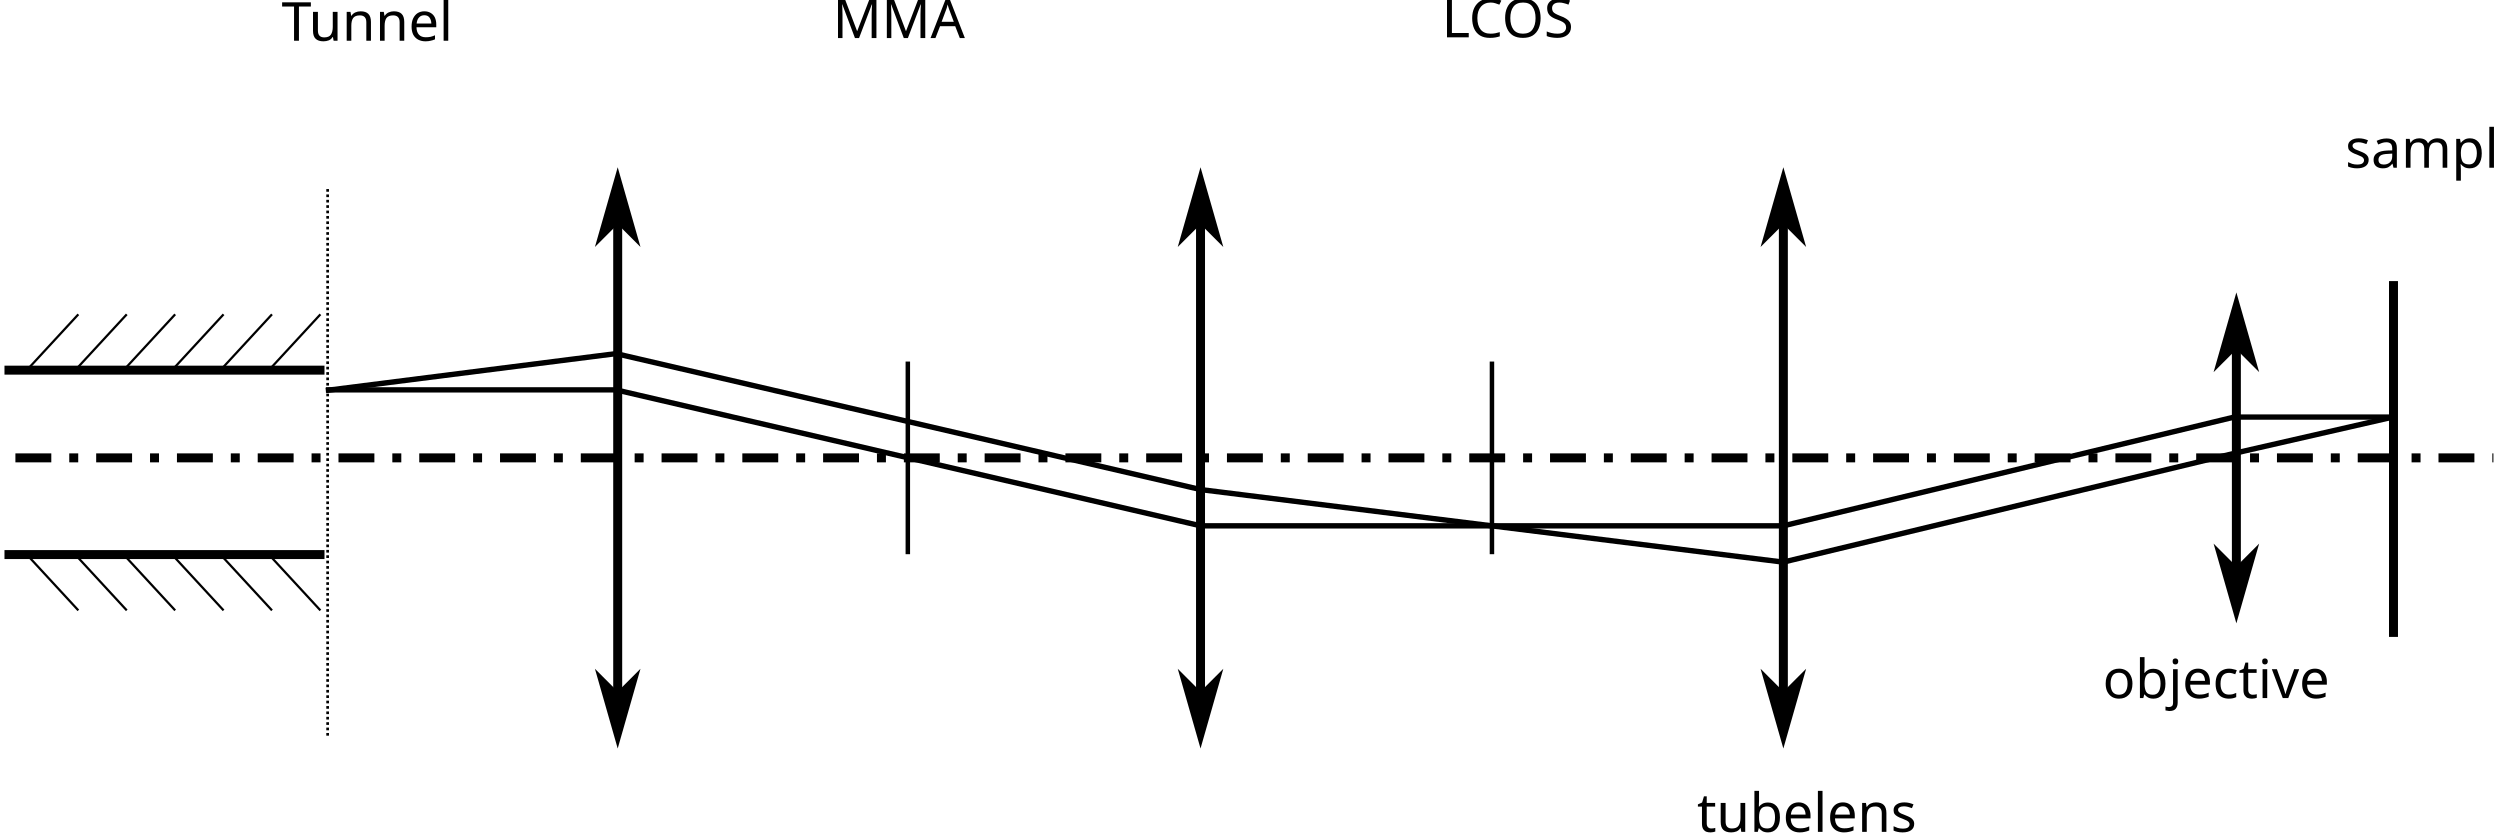
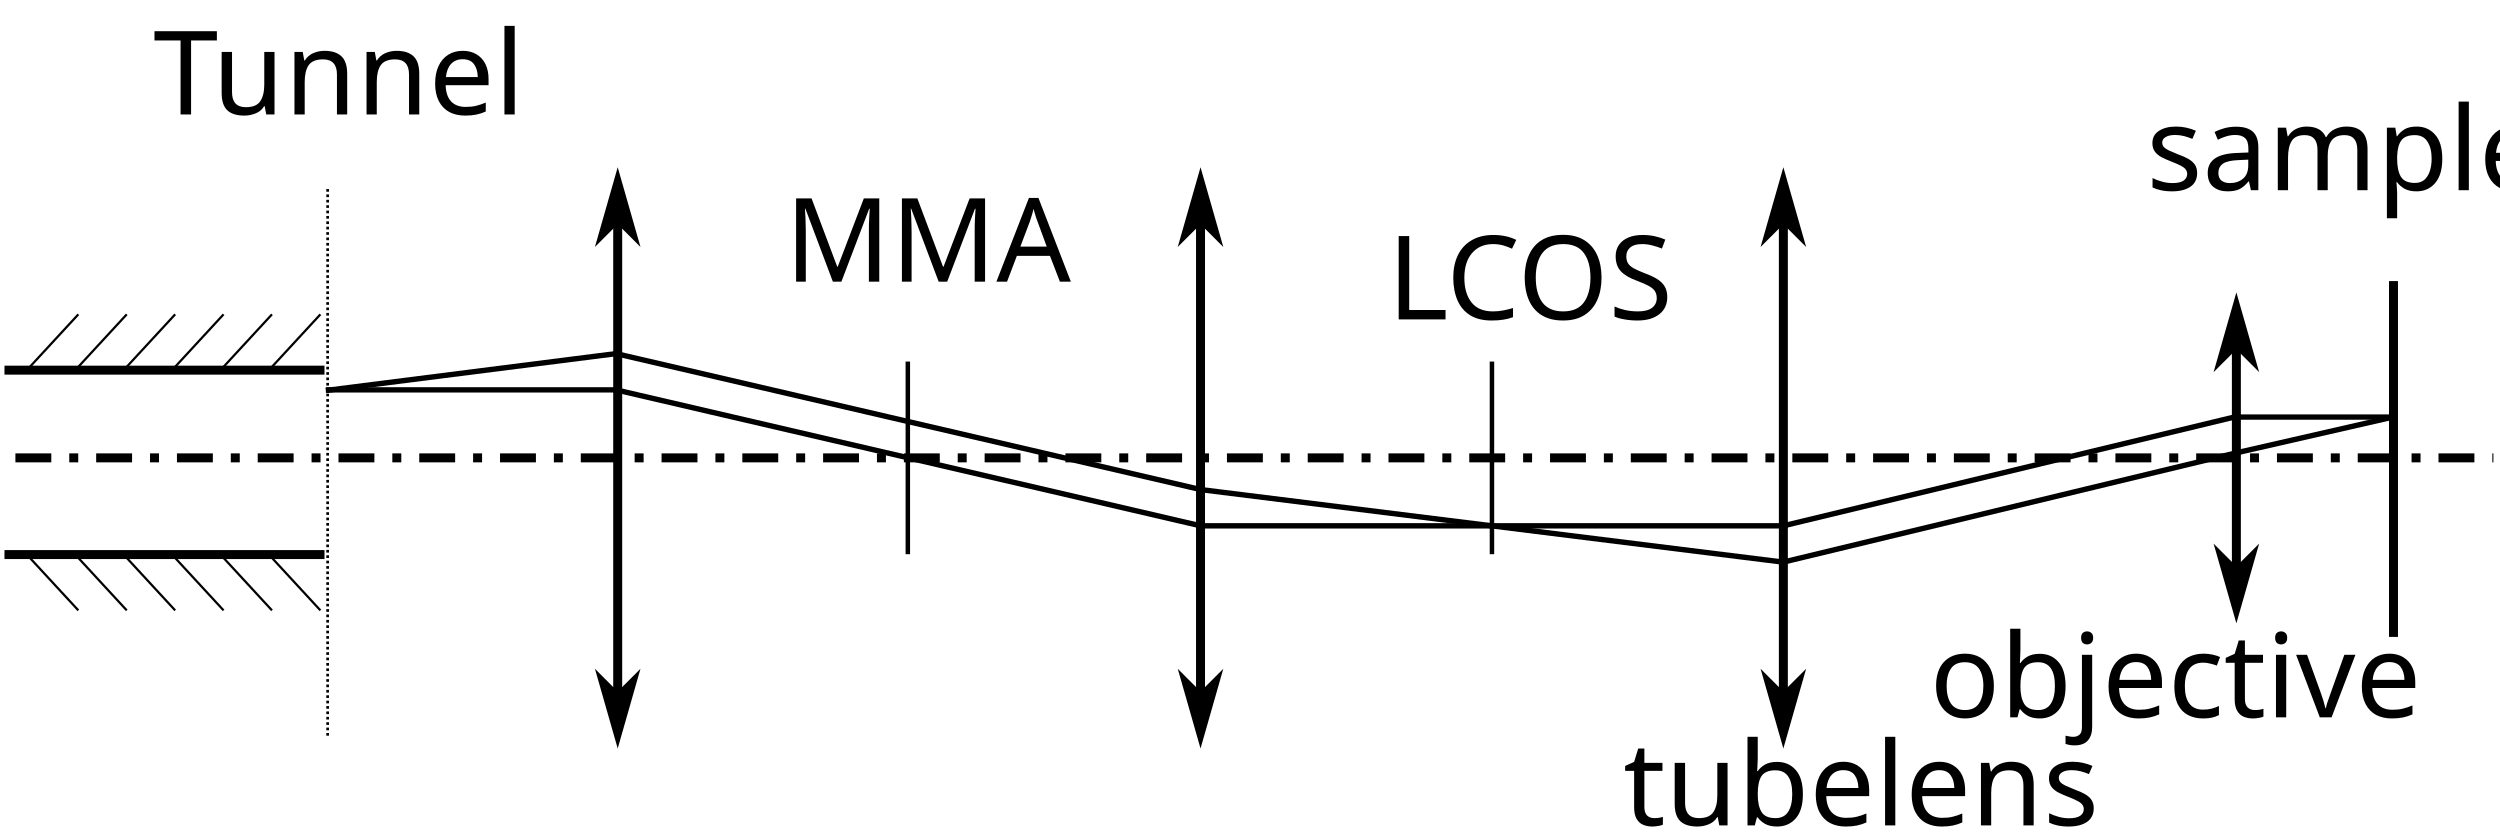
<svg xmlns="http://www.w3.org/2000/svg" width="278.57" height="92.777" id="svg2" version="1.1">
  <defs id="defs4">
    <marker orient="auto" refY="0" refX="0" id="Arrow1Mstart" style="overflow:visible">
      <path id="path4077" d="M 0,0 5,-5 -12.5,0 5,5 0,0 z" style="fill-rule:evenodd;stroke:#000000;stroke-width:1pt;marker-start:none" transform="matrix(0.4,0,0,0.4,4,0)" />
    </marker>
    <marker orient="auto" refY="0" refX="0" id="Arrow2Mend" style="overflow:visible">
      <path id="path4098" style="font-size:12px;fill-rule:evenodd;stroke-width:0.625;stroke-linejoin:round" d="M 8.719,4.034 -2.207,0.016 8.719,-4.002 c -1.745,2.372 -1.735,5.617 -6e-7,8.035 z" transform="scale(-0.6,-0.6)" />
    </marker>
    <marker orient="auto" refY="0" refX="0" id="Arrow1Mend" style="overflow:visible">
      <path id="path4080" d="M 0,0 5,-5 -12.5,0 5,5 0,0 z" style="fill-rule:evenodd;stroke:#000000;stroke-width:1pt;marker-start:none" transform="matrix(-0.4,0,0,-0.4,-4,0)" />
    </marker>
    <marker orient="auto" refY="0" refX="0" id="Arrow1Mend-4" style="overflow:visible">
      <path id="path4080-7" d="M 0,0 5,-5 -12.5,0 5,5 0,0 z" style="fill-rule:evenodd;stroke:#000000;stroke-width:1pt;marker-start:none" transform="matrix(-0.4,0,0,-0.4,-4,0)" />
    </marker>
    <marker orient="auto" refY="0" refX="0" id="Arrow1Mend-5" style="overflow:visible">
      <path id="path4080-6" d="M 0,0 5,-5 -12.5,0 5,5 0,0 z" style="fill-rule:evenodd;stroke:#000000;stroke-width:1pt;marker-start:none" transform="matrix(-0.4,0,0,-0.4,-4,0)" />
    </marker>
    <marker orient="auto" refY="0" refX="0" id="Arrow1Mend-3" style="overflow:visible">
      <path id="path4080-74" d="M 0,0 5,-5 -12.5,0 5,5 0,0 z" style="fill-rule:evenodd;stroke:#000000;stroke-width:1pt;marker-start:none" transform="matrix(-0.4,0,0,-0.4,-4,0)" />
    </marker>
    <marker orient="auto" refY="0" refX="0" id="Arrow1Mstart-2" style="overflow:visible">
      <path id="path4077-5" d="M 0,0 5,-5 -12.5,0 5,5 0,0 z" style="fill-rule:evenodd;stroke:#000000;stroke-width:1pt;marker-start:none" transform="matrix(0.4,0,0,0.4,4,0)" />
    </marker>
    <marker orient="auto" refY="0" refX="0" id="Arrow1Mend-47" style="overflow:visible">
      <path id="path4080-4" d="M 0,0 5,-5 -12.5,0 5,5 0,0 z" style="fill-rule:evenodd;stroke:#000000;stroke-width:1pt;marker-start:none" transform="matrix(-0.4,0,0,-0.4,-4,0)" />
    </marker>
    <marker orient="auto" refY="0" refX="0" id="Arrow1Mstart-3" style="overflow:visible">
      <path id="path4077-0" d="M 0,0 5,-5 -12.5,0 5,5 0,0 z" style="fill-rule:evenodd;stroke:#000000;stroke-width:1pt;marker-start:none" transform="matrix(0.4,0,0,0.4,4,0)" />
    </marker>
    <marker orient="auto" refY="0" refX="0" id="Arrow1Mend-7" style="overflow:visible">
      <path id="path4080-8" d="M 0,0 5,-5 -12.5,0 5,5 0,0 z" style="fill-rule:evenodd;stroke:#000000;stroke-width:1pt;marker-start:none" transform="matrix(-0.4,0,0,-0.4,-4,0)" />
    </marker>
    <marker orient="auto" refY="0" refX="0" id="Arrow1Mstart-8" style="overflow:visible">
      <path id="path4077-8" d="M 0,0 5,-5 -12.5,0 5,5 0,0 z" style="fill-rule:evenodd;stroke:#000000;stroke-width:1pt;marker-start:none" transform="matrix(0.4,0,0,0.4,4,0)" />
    </marker>
    <marker orient="auto" refY="0" refX="0" id="Arrow1Mend-43" style="overflow:visible">
      <path id="path4080-1" d="M 0,0 5,-5 -12.5,0 5,5 0,0 z" style="fill-rule:evenodd;stroke:#000000;stroke-width:1pt;marker-start:none" transform="matrix(-0.4,0,0,-0.4,-4,0)" />
    </marker>
  </defs>
  <g id="layer1" transform="translate(0.2015327,-910.4286)" style="display:inline">
    <path style="fill:none;stroke:#000000;stroke-width:1;stroke-linecap:butt;stroke-linejoin:miter;stroke-miterlimit:4;stroke-opacity:1;stroke-dasharray:4, 2, 1, 2;stroke-dashoffset:0" d="m 1.515,961.448 276.119,0" id="path3135" />
    <g id="g6058">
      <g transform="matrix(1.280042,0,0,1.280042,-7.473218,-234.0178)" id="g3053">
        <path style="fill:none;stroke:#000000;stroke-width:0.781px;stroke-linecap:butt;stroke-linejoin:miter;stroke-opacity:1" d="m 6.071,926.291 27.857,0" id="path2985" />
        <path style="fill:none;stroke:#000000;stroke-width:0.195;stroke-linecap:butt;stroke-linejoin:miter;stroke-opacity:1" d="M 8.214,926.076 12.5,921.434" id="path3005" />
        <path style="fill:none;stroke:#000000;stroke-width:0.195;stroke-linecap:butt;stroke-linejoin:miter;stroke-opacity:1" d="m 20.857,926.076 4.286,-4.643" id="path3005-7" />
        <path style="fill:none;stroke:#000000;stroke-width:0.195;stroke-linecap:butt;stroke-linejoin:miter;stroke-opacity:1" d="m 12.429,926.076 4.286,-4.643" id="path3005-8" />
        <path style="fill:none;stroke:#000000;stroke-width:0.195;stroke-linecap:butt;stroke-linejoin:miter;stroke-opacity:1" d="m 16.643,926.076 4.286,-4.643" id="path3005-4" />
        <path style="fill:none;stroke:#000000;stroke-width:0.195;stroke-linecap:butt;stroke-linejoin:miter;stroke-opacity:1" d="m 25.071,926.076 4.286,-4.643" id="path3005-5" />
        <path style="fill:none;stroke:#000000;stroke-width:0.195;stroke-linecap:butt;stroke-linejoin:miter;stroke-opacity:1" d="m 29.286,926.076 4.286,-4.643" id="path3005-0" />
      </g>
      <path id="path3905" d="m 36.307,931.494 0,30.305" style="fill:none;stroke:#000000;stroke-width:0.3;stroke-linecap:butt;stroke-linejoin:miter;stroke-miterlimit:4;stroke-opacity:1;stroke-dasharray:0.3, 0.3;stroke-dashoffset:0" />
    </g>
    <path style="fill:none;stroke:#000000;stroke-width:1;stroke-linecap:butt;stroke-linejoin:miter;stroke-miterlimit:3.6;stroke-opacity:1;stroke-dasharray:none;marker-start:url(#Arrow1Mstart);marker-mid:none;marker-end:url(#Arrow1Mend);display:inline" d="m 133.571,991.863 0,-60.829" id="path4066-6" />
    <path style="fill:none;stroke:#000000;stroke-width:1;stroke-linecap:butt;stroke-linejoin:miter;stroke-miterlimit:3.6;stroke-opacity:1;stroke-dasharray:none;marker-start:url(#Arrow1Mstart);marker-mid:none;marker-end:url(#Arrow1Mend);display:inline" d="m 68.628,991.863 0,-60.829" id="path4066-6-4" />
    <path style="fill:none;stroke:#000000;stroke-width:1;stroke-linecap:butt;stroke-linejoin:miter;stroke-miterlimit:3.6;stroke-opacity:1;stroke-dasharray:none;marker-start:url(#Arrow1Mstart);marker-mid:none;marker-end:url(#Arrow1Mend);display:inline" d="m 198.514,991.863 0,-60.829" id="path4066-6-6" />
    <path style="fill:none;stroke:#000000;stroke-width:1;stroke-linecap:butt;stroke-linejoin:miter;stroke-miterlimit:3.6;stroke-opacity:1;stroke-dasharray:none;marker-start:url(#Arrow1Mstart);marker-mid:none;marker-end:url(#Arrow1Mend);display:inline" d="m 248.993,977.916 0,-32.935" id="path4066-6-49" />
    <path style="fill:none;stroke:#000000;stroke-width:0.6;stroke-linecap:butt;stroke-linejoin:miter;stroke-miterlimit:4;stroke-opacity:1;stroke-dasharray:none" d="m 36.113,78.675 32.325,0 65.155,15.152 64.902,0 50.255,-12.122 17.678,0" id="path5960" transform="translate(0,875.1968)" />
    <path style="fill:none;stroke:#000000;stroke-width:1px;stroke-linecap:butt;stroke-linejoin:miter;stroke-opacity:1" d="m 266.5,941.75 0,39.648" id="path5962" />
    <path style="fill:none;stroke:#000000;stroke-width:0.6;stroke-linecap:butt;stroke-linejoin:miter;stroke-miterlimit:4;stroke-opacity:1;stroke-dasharray:none;display:inline" d="m 36.113,953.939 32.325,-4.107 65.155,15.152 64.902,8.081 50.255,-12.122 17.678,-4.041" id="path5960-0" />
    <path style="fill:none;stroke:#000000;stroke-width:0.5;stroke-linecap:butt;stroke-linejoin:miter;stroke-opacity:1" d="m 100.956,950.716 0,21.466" id="path6038" />
    <path style="fill:none;stroke:#000000;stroke-width:0.5;stroke-linecap:butt;stroke-linejoin:miter;stroke-opacity:1;display:inline" d="m 166.044,950.716 0,21.466" id="path6038-6" />
    <g transform="matrix(1,0,0,-1,0,1923.897)" style="display:inline" id="g6058-8">
      <g transform="matrix(1.280042,0,0,1.280042,-7.473218,-234.0178)" id="g3053-9">
        <path style="fill:none;stroke:#000000;stroke-width:0.781px;stroke-linecap:butt;stroke-linejoin:miter;stroke-opacity:1" d="m 6.071,926.291 27.857,0" id="path2985-2" />
        <path style="fill:none;stroke:#000000;stroke-width:0.195;stroke-linecap:butt;stroke-linejoin:miter;stroke-opacity:1" d="M 8.214,926.076 12.5,921.434" id="path3005-6" />
        <path style="fill:none;stroke:#000000;stroke-width:0.195;stroke-linecap:butt;stroke-linejoin:miter;stroke-opacity:1" d="m 20.857,926.076 4.286,-4.643" id="path3005-7-6" />
        <path style="fill:none;stroke:#000000;stroke-width:0.195;stroke-linecap:butt;stroke-linejoin:miter;stroke-opacity:1" d="m 12.429,926.076 4.286,-4.643" id="path3005-8-4" />
        <path style="fill:none;stroke:#000000;stroke-width:0.195;stroke-linecap:butt;stroke-linejoin:miter;stroke-opacity:1" d="m 16.643,926.076 4.286,-4.643" id="path3005-4-9" />
        <path style="fill:none;stroke:#000000;stroke-width:0.195;stroke-linecap:butt;stroke-linejoin:miter;stroke-opacity:1" d="m 25.071,926.076 4.286,-4.643" id="path3005-5-5" />
        <path style="fill:none;stroke:#000000;stroke-width:0.195;stroke-linecap:butt;stroke-linejoin:miter;stroke-opacity:1" d="m 29.286,926.076 4.286,-4.643" id="path3005-0-0" />
      </g>
      <path id="path3905-4" d="m 36.307,931.494 0,30.305" style="fill:none;stroke:#000000;stroke-width:0.3;stroke-linecap:butt;stroke-linejoin:miter;stroke-miterlimit:4;stroke-opacity:1;stroke-dasharray:0.3, 0.3;stroke-dashoffset:0" />
    </g>
-     <text xml:space="preserve" style="font-size:6px;font-style:normal;font-variant:normal;font-weight:normal;font-stretch:normal;line-height:125%;letter-spacing:0px;word-spacing:0px;fill:#000000;fill-opacity:1;stroke:none;font-family:Gentium;-inkscape-font-specification:Gentium" x="188.899" y="127.92" id="text6114" transform="translate(0,875.1968)">
-       <tspan id="tspan6116" x="188.899" y="127.92">tubelens</tspan>
+     <text xml:space="preserve" style="font-size:13px;font-style:normal;font-variant:normal;font-weight:normal;font-stretch:normal;line-height:125%;letter-spacing:0px;word-spacing:0px;fill:#000000;fill-opacity:1;stroke:none;font-family:Gentium;-inkscape-font-specification:Gentium" x="180.684" y="1002.403" id="text6114">
+       <tspan id="tspan6116" x="180.684" y="1002.403">tubelens</tspan>
    </text>
-     <text xml:space="preserve" style="font-size:6px;font-style:normal;font-variant:normal;font-weight:normal;font-stretch:normal;line-height:125%;letter-spacing:0px;word-spacing:0px;fill:#000000;fill-opacity:1;stroke:none;font-family:Gentium;-inkscape-font-specification:Gentium" x="234.103" y="113.021" id="text6118" transform="translate(0,875.1968)">
-       <tspan id="tspan6120" x="234.103" y="113.021">objective</tspan>
+     <text xml:space="preserve" style="font-size:13px;font-style:normal;font-variant:normal;font-weight:normal;font-stretch:normal;line-height:125%;letter-spacing:0px;word-spacing:0px;fill:#000000;fill-opacity:1;stroke:none;font-family:Gentium;-inkscape-font-specification:Gentium" x="214.817" y="990.36" id="text6118">
+       <tspan id="tspan6120" x="214.817" y="990.36">objective</tspan>
    </text>
-     <text xml:space="preserve" style="font-size:6px;font-style:normal;font-variant:normal;font-weight:normal;font-stretch:normal;line-height:125%;letter-spacing:0px;word-spacing:0px;fill:#000000;fill-opacity:1;stroke:none;font-family:Gentium;-inkscape-font-specification:Gentium" x="261.124" y="53.927" id="text6122" transform="translate(0,875.1968)">
-       <tspan id="tspan6124" x="261.124" y="53.927">sample</tspan>
+     <text xml:space="preserve" style="font-size:13px;font-style:normal;font-variant:normal;font-weight:normal;font-stretch:normal;line-height:125%;letter-spacing:0px;word-spacing:0px;fill:#000000;fill-opacity:1;stroke:none;font-family:Gentium;-inkscape-font-specification:Gentium" x="238.982" y="931.624" id="text6122">
+       <tspan id="tspan6124" x="238.982" y="931.624">sample</tspan>
    </text>
  </g>
  <g id="layer2" style="display:none" transform="translate(0.2015327,-35.23175)">
    <path transform="translate(-20.47892,8.19341)" style="fill:none;stroke:#000000;stroke-width:0.3;stroke-miterlimit:4;stroke-opacity:1;stroke-dasharray:none;stroke-dashoffset:0" id="path3915" d="m 121.429,78.058 c 0,17.851 -14.471,32.321 -32.321,32.321 -17.851,0 -32.321,-14.471 -32.321,-32.321 0,-17.851 14.471,-32.321 32.321,-32.321 17.851,0 32.321,14.471 32.321,32.321 z" />
    <path transform="translate(44.46394,8.19341)" style="fill:none;stroke:#000000;stroke-width:0.3;stroke-miterlimit:3.6;stroke-opacity:1;stroke-dasharray:none;stroke-dashoffset:0" id="path3915-1" d="m 121.429,78.058 c 0,17.851 -14.471,32.321 -32.321,32.321 -17.851,0 -32.321,-14.471 -32.321,-32.321 0,-17.851 14.471,-32.321 32.321,-32.321 17.851,0 32.321,14.471 32.321,32.321 z" />
    <path transform="translate(109.4068,8.19341)" style="fill:none;stroke:#000000;stroke-width:0.3;stroke-miterlimit:4;stroke-opacity:1;stroke-dasharray:none;stroke-dashoffset:0" id="path3915-1-5" d="m 121.429,78.058 c 0,17.851 -14.471,32.321 -32.321,32.321 -17.851,0 -32.321,-14.471 -32.321,-32.321 0,-17.851 14.471,-32.321 32.321,-32.321 17.851,0 32.321,14.471 32.321,32.321 z" />
    <path transform="matrix(0.5524862,0,0,0.5524862,199.762,43.12553)" style="fill:none;stroke:#000000;stroke-width:0.543;stroke-miterlimit:4;stroke-opacity:1;stroke-dasharray:none;stroke-dashoffset:0" id="path3915-1-5-5" d="m 121.429,78.058 c 0,17.851 -14.471,32.321 -32.321,32.321 -17.851,0 -32.321,-14.471 -32.321,-32.321 0,-17.851 14.471,-32.321 32.321,-32.321 17.851,0 32.321,14.471 32.321,32.321 z" />
  </g>
  <g id="layer3" transform="translate(0.2015327,-35.23175)">
-     <text xml:space="preserve" style="font-size:6px;font-style:normal;font-variant:normal;font-weight:normal;font-stretch:normal;line-height:125%;letter-spacing:0px;word-spacing:0px;fill:#000000;fill-opacity:1;stroke:none;font-family:Gentium;-inkscape-font-specification:Gentium" x="92.599" y="39.475" id="text3990">
-       <tspan id="tspan3992" x="92.599" y="39.475">MMA</tspan>
+     <text xml:space="preserve" style="font-size:13px;font-style:normal;font-variant:normal;font-weight:normal;font-stretch:normal;line-height:125%;letter-spacing:0px;word-spacing:0px;fill:#000000;fill-opacity:1;stroke:none;font-family:Gentium;-inkscape-font-specification:Gentium" x="87.242" y="66.618" id="text3990">
+       <tspan id="tspan3992" x="87.242" y="66.618">MMA</tspan>
    </text>
-     <text xml:space="preserve" style="font-size:6px;font-style:normal;font-variant:normal;font-weight:normal;font-stretch:normal;line-height:125%;letter-spacing:0px;word-spacing:0px;fill:#000000;fill-opacity:1;stroke:none;font-family:Gentium;-inkscape-font-specification:Gentium" x="160.456" y="39.392" id="text3994">
-       <tspan id="tspan3996" x="160.456" y="39.392">LCOS</tspan>
+     <text xml:space="preserve" style="font-size:13px;font-style:normal;font-variant:normal;font-weight:normal;font-stretch:normal;line-height:125%;letter-spacing:0px;word-spacing:0px;fill:#000000;fill-opacity:1;stroke:none;font-family:Gentium;-inkscape-font-specification:Gentium" x="154.385" y="70.82" id="text3994">
+       <tspan id="tspan3996" x="154.385" y="70.82">LCOS</tspan>
    </text>
-     <text xml:space="preserve" style="font-size:6px;font-style:normal;font-variant:normal;font-weight:normal;font-stretch:normal;line-height:125%;letter-spacing:0px;word-spacing:0px;fill:#000000;fill-opacity:1;stroke:none;font-family:Gentium;-inkscape-font-specification:Gentium" x="31.171" y="39.773" id="text3998">
-       <tspan id="tspan4000" x="31.171" y="39.773">Tunnel</tspan>
+     <text xml:space="preserve" style="font-size:13px;font-style:normal;font-variant:normal;font-weight:normal;font-stretch:normal;line-height:125%;letter-spacing:0px;word-spacing:0px;fill:#000000;fill-opacity:1;stroke:none;font-family:Gentium;-inkscape-font-specification:Gentium" x="16.885" y="47.987" id="text3998">
+       <tspan id="tspan4000" x="16.885" y="47.987">Tunnel</tspan>
    </text>
  </g>
</svg>
